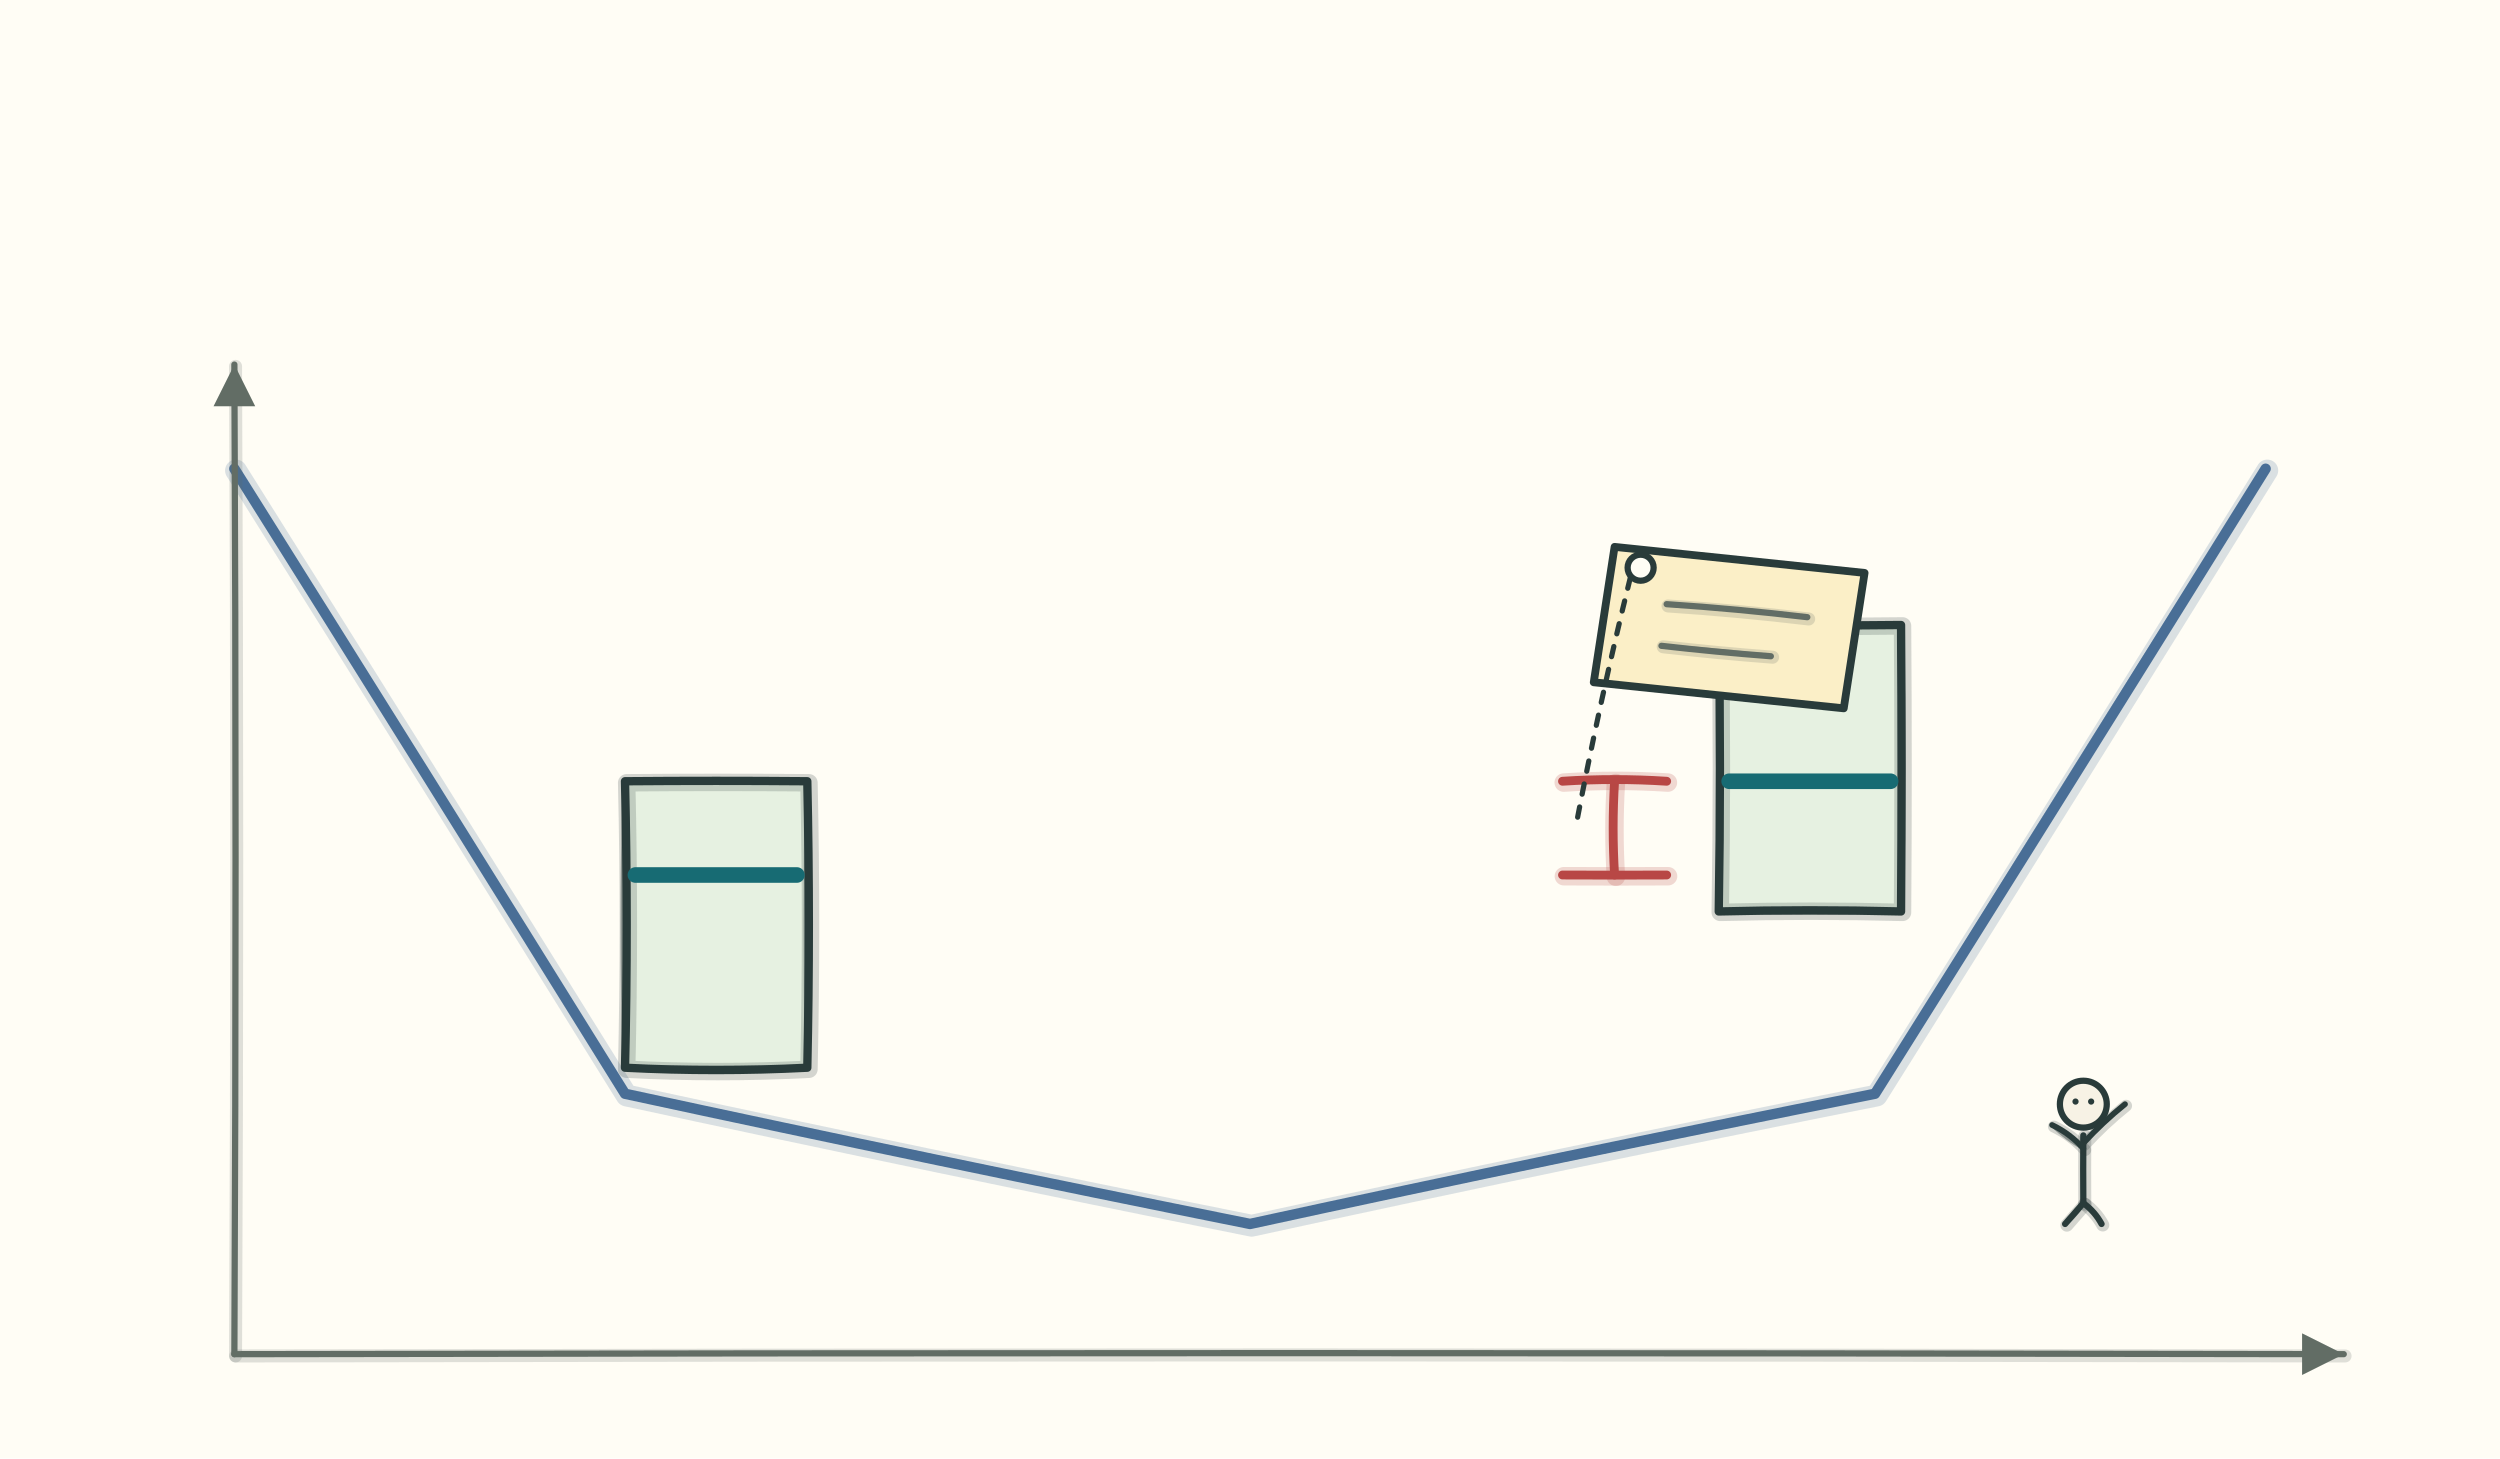
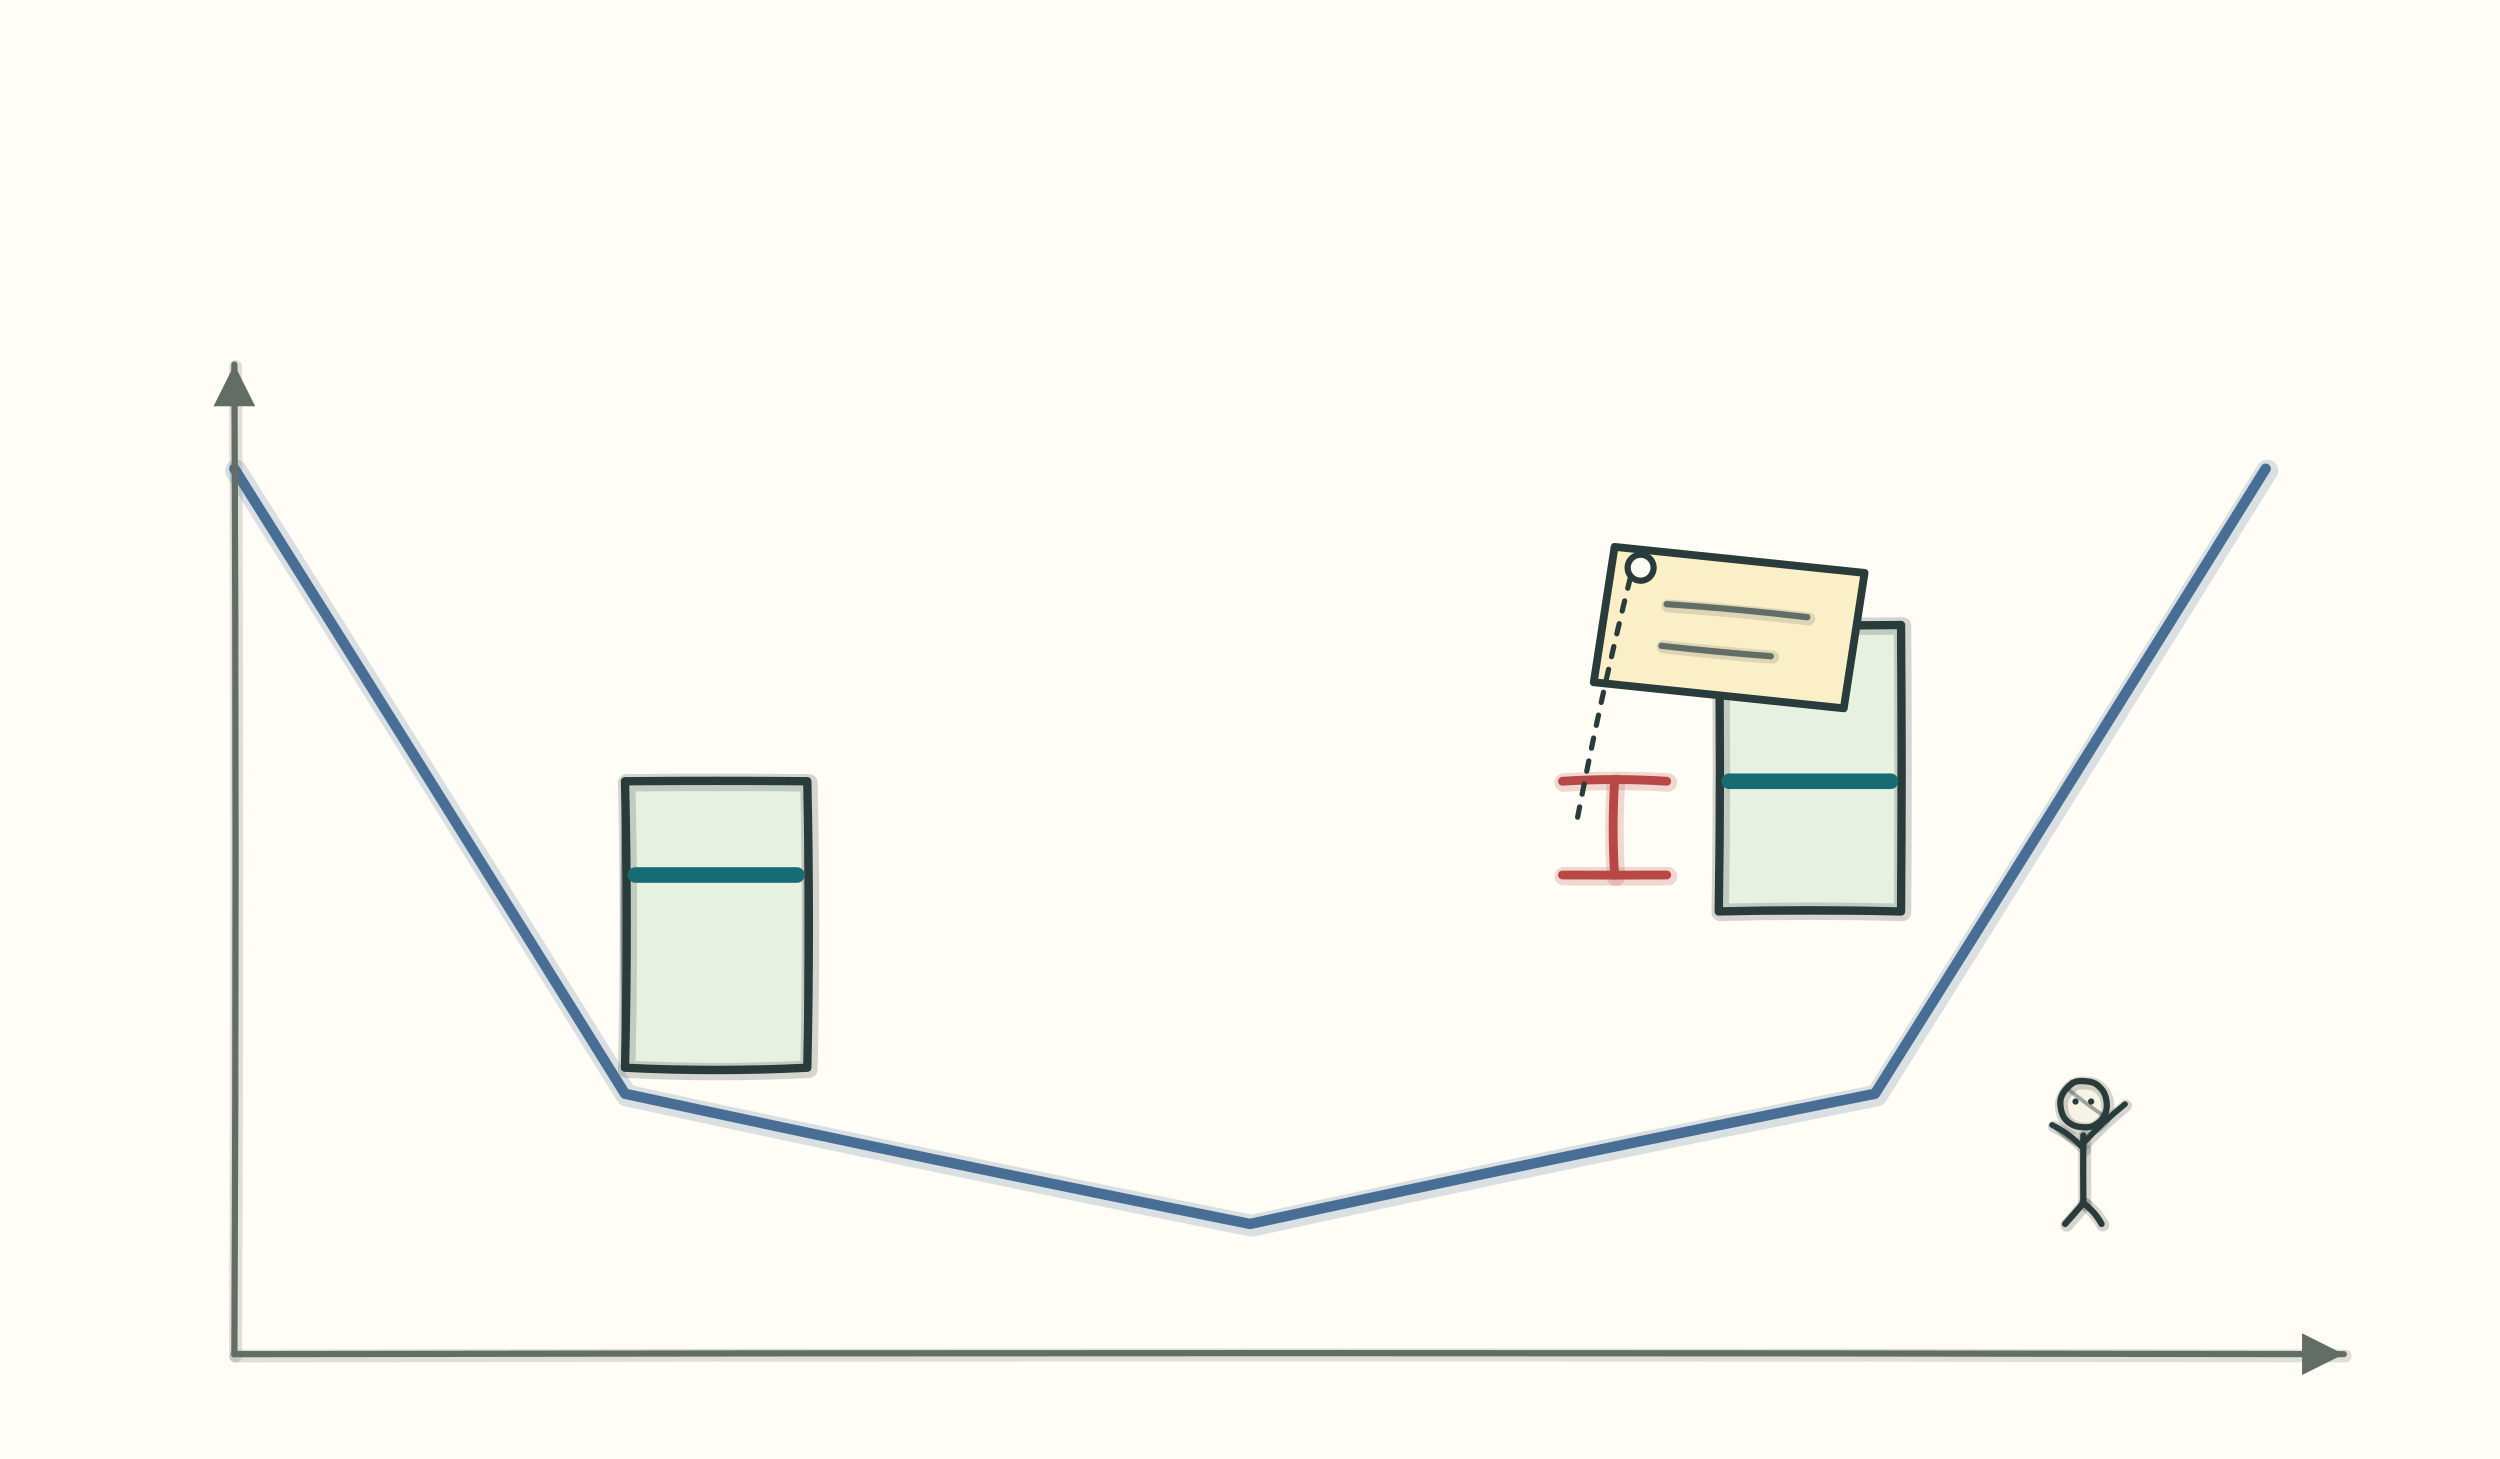
<svg xmlns="http://www.w3.org/2000/svg" viewBox="0 0 960 560" role="img" aria-labelledby="title desc">
  <defs>
    <pattern id="hatch-ink" width="7.0" height="7.0" patternUnits="userSpaceOnUse" patternTransform="rotate(45)">
      <line x1="0" y1="0" x2="0" y2="7.0" stroke="#293b3a" stroke-width="1.1" />
    </pattern>
    <pattern id="hatch-blue" width="7.0" height="7.0" patternUnits="userSpaceOnUse" patternTransform="rotate(45)">
      <line x1="0" y1="0" x2="0" y2="7.0" stroke="#496e96" stroke-width="1.1" />
    </pattern>
    <pattern id="hatch-red" width="8" height="8" patternUnits="userSpaceOnUse" patternTransform="rotate(45)">
      <line x1="0" y1="0" x2="0" y2="8" stroke="#b84745" stroke-width="1.1" />
    </pattern>
  </defs>
  <rect x="0" y="0" width="960" height="560" fill="#fffdf5" />
  <path d="M 90.0 180.0 Q 165.3 299.8 240.0 420.0 Q 359.8 445.9 480.0 470.0 Q 599.8 443.9 720.0 420.0 Q 795.3 300.2 870.0 180.0" fill="none" stroke="#496e96" stroke-width="8.4" stroke-opacity="0.2" stroke-linecap="round" stroke-linejoin="round" transform="translate(0.63 0.68)" />
  <path d="M 90.0 180.0 Q 166.0 299.4 240.0 420.0 Q 360.0 444.8 480.0 470.0 Q 600.0 445.0 720.0 420.0 Q 793.9 299.3 870.0 180.0" fill="none" stroke="#496e96" stroke-width="2.5" stroke-opacity="0.42" stroke-linecap="round" stroke-linejoin="round" />
  <path d="M 90.0 180.0 Q 165.3 299.8 240.0 420.0 Q 359.8 445.9 480.0 470.0 Q 599.8 443.9 720.0 420.0 Q 795.3 300.2 870.0 180.0" fill="none" stroke="#496e96" stroke-width="4" stroke-linecap="round" stroke-linejoin="round" />
  <path d="M 90.0 520.0 Q 90.9 330.0 90.0 140.0" fill="none" stroke="#626d65" stroke-width="5.0" stroke-opacity="0.2" stroke-linecap="round" stroke-linejoin="round" transform="translate(0.45 0.69)" />
  <path d="M 90.0 520.0 Q 91.4 330.0 90.0 140.0" fill="none" stroke="#626d65" stroke-width="1.5" stroke-opacity="0.42" stroke-linecap="round" stroke-linejoin="round" />
  <path d="M 90.0 520.0 Q 90.9 330.0 90.0 140.0" fill="none" stroke="#626d65" stroke-width="2.4" stroke-linecap="round" stroke-linejoin="round" />
  <path d="M 90.0 520.0 Q 495.0 519.2 900.0 520.0" fill="none" stroke="#626d65" stroke-width="5.0" stroke-opacity="0.2" stroke-linecap="round" stroke-linejoin="round" transform="translate(0.51 0.69)" />
  <path d="M 90.0 520.0 Q 495.0 519.1 900.0 520.0" fill="none" stroke="#626d65" stroke-width="1.5" stroke-opacity="0.42" stroke-linecap="round" stroke-linejoin="round" />
  <path d="M 90.0 520.0 Q 495.0 519.2 900.0 520.0" fill="none" stroke="#626d65" stroke-width="2.4" stroke-linecap="round" stroke-linejoin="round" />
  <path d="M 90 140 l -8 16 h 16 Z" fill="#626d65" />
  <path d="M 900 520 l -16 -8 v 16 Z" fill="#626d65" />
  <path d="M 240.0 300.0 Q 275.0 299.7 310.0 300.0 Q 311.2 355.0 310.0 410.0 Q 275.0 411.8 240.0 410.0 Q 241.3 355.0 240.0 300.0" fill="#e4f0df" opacity="0.45" transform="translate(0.14 0.30)" />
  <path d="M 240.0 300.0 Q 275.0 299.7 310.0 300.0 Q 311.2 355.0 310.0 410.0 Q 275.0 411.8 240.0 410.0 Q 241.3 355.0 240.0 300.0" fill="#e4f0df" opacity="0.85" />
  <path d="M 240.0 300.0 Q 275.0 299.7 310.0 300.0 Q 311.2 355.0 310.0 410.0 Q 275.0 411.8 240.0 410.0 Q 241.3 355.0 240.0 300.0" fill="none" stroke="#293b3a" stroke-width="6.7" stroke-opacity="0.2" stroke-linecap="round" stroke-linejoin="round" transform="translate(0.64 0.59)" />
  <path d="M 240.0 300.0 Q 275.0 299.4 310.0 300.0 Q 309.2 355.0 310.0 410.0 Q 275.0 410.4 240.0 410.0 Q 238.6 355.0 240.0 300.0" fill="none" stroke="#293b3a" stroke-width="2.0" stroke-opacity="0.42" stroke-linecap="round" stroke-linejoin="round" />
  <path d="M 240.0 300.0 Q 275.0 299.7 310.0 300.0 Q 311.2 355.0 310.0 410.0 Q 275.0 411.8 240.0 410.0 Q 241.3 355.0 240.0 300.0" fill="none" stroke="#293b3a" stroke-width="3.2" stroke-linecap="round" stroke-linejoin="round" />
  <path d="M 244 336 h 62" stroke="#176b73" stroke-width="6" stroke-linecap="round" />
  <path d="M 660.0 240.0 Q 695.0 240.4 730.0 240.0 Q 730.4 295.0 730.0 350.0 Q 695.0 349.1 660.0 350.0 Q 660.9 295.0 660.0 240.0" fill="#e4f0df" opacity="0.45" transform="translate(-0.68 -0.44)" />
  <path d="M 660.0 240.0 Q 695.0 240.4 730.0 240.0 Q 730.4 295.0 730.0 350.0 Q 695.0 349.1 660.0 350.0 Q 660.9 295.0 660.0 240.0" fill="#e4f0df" opacity="0.85" />
  <path d="M 660.0 240.0 Q 695.0 240.4 730.0 240.0 Q 730.4 295.0 730.0 350.0 Q 695.0 349.1 660.0 350.0 Q 660.9 295.0 660.0 240.0" fill="none" stroke="#293b3a" stroke-width="6.7" stroke-opacity="0.2" stroke-linecap="round" stroke-linejoin="round" transform="translate(0.57 0.35)" />
  <path d="M 660.0 240.0 Q 695.0 239.0 730.0 240.0 Q 731.5 295.0 730.0 350.0 Q 695.0 350.7 660.0 350.0 Q 661.1 295.0 660.0 240.0" fill="none" stroke="#293b3a" stroke-width="2.0" stroke-opacity="0.42" stroke-linecap="round" stroke-linejoin="round" />
  <path d="M 660.0 240.0 Q 695.0 240.4 730.0 240.0 Q 730.4 295.0 730.0 350.0 Q 695.0 349.1 660.0 350.0 Q 660.9 295.0 660.0 240.0" fill="none" stroke="#293b3a" stroke-width="3.2" stroke-linecap="round" stroke-linejoin="round" />
  <path d="M 664 300 h 62" stroke="#176b73" stroke-width="6" stroke-linecap="round" />
  <path d="M 620.0 336.0 Q 618.9 318.0 620.0 300.0" fill="none" stroke="#b84745" stroke-width="7.1" stroke-opacity="0.2" stroke-linecap="round" stroke-linejoin="round" transform="translate(0.50 0.69)" />
  <path d="M 620.0 336.0 Q 619.0 318.0 620.0 300.0" fill="none" stroke="#b84745" stroke-width="2.1" stroke-opacity="0.42" stroke-linecap="round" stroke-linejoin="round" />
  <path d="M 620.0 336.0 Q 618.9 318.0 620.0 300.0" fill="none" stroke="#b84745" stroke-width="3.4" stroke-linecap="round" stroke-linejoin="round" />
  <path d="M 600.0 336.0 Q 620.0 336.1 640.0 336.0" fill="none" stroke="#b84745" stroke-width="7.1" stroke-opacity="0.2" stroke-linecap="round" stroke-linejoin="round" transform="translate(0.53 0.47)" />
  <path d="M 600.0 336.0 Q 620.0 336.3 640.0 336.0" fill="none" stroke="#b84745" stroke-width="2.1" stroke-opacity="0.42" stroke-linecap="round" stroke-linejoin="round" />
  <path d="M 600.0 336.0 Q 620.0 336.1 640.0 336.0" fill="none" stroke="#b84745" stroke-width="3.4" stroke-linecap="round" stroke-linejoin="round" />
  <path d="M 600.0 300.0 Q 620.0 298.7 640.0 300.0" fill="none" stroke="#b84745" stroke-width="7.1" stroke-opacity="0.2" stroke-linecap="round" stroke-linejoin="round" transform="translate(0.47 0.51)" />
  <path d="M 600.0 300.0 Q 620.0 298.6 640.0 300.0" fill="none" stroke="#b84745" stroke-width="2.1" stroke-opacity="0.42" stroke-linecap="round" stroke-linejoin="round" />
  <path d="M 600.0 300.0 Q 620.0 298.7 640.0 300.0" fill="none" stroke="#b84745" stroke-width="3.4" stroke-linecap="round" stroke-linejoin="round" />
  <path d="M 620 210 L 716 220 L 708 272 L 612 262 Z" fill="#fbefc7" stroke="#293b3a" stroke-width="3" stroke-linejoin="round" />
  <circle cx="630" cy="218" r="5" fill="#fffdf5" stroke="#293b3a" stroke-width="2.4" />
  <path d="M 640.0 232.0 Q 667.1 233.8 694.0 237.0" fill="none" stroke="#626d65" stroke-width="5.0" stroke-opacity="0.2" stroke-linecap="round" stroke-linejoin="round" transform="translate(0.53 0.69)" />
  <path d="M 640.0 232.0 Q 667.1 233.5 694.0 237.0" fill="none" stroke="#626d65" stroke-width="1.5" stroke-opacity="0.42" stroke-linecap="round" stroke-linejoin="round" />
  <path d="M 640.0 232.0 Q 667.1 233.8 694.0 237.0" fill="none" stroke="#626d65" stroke-width="2.4" stroke-linecap="round" stroke-linejoin="round" />
  <path d="M 638.0 248.0 Q 659.0 250.4 680.0 252.0" fill="none" stroke="#626d65" stroke-width="5.0" stroke-opacity="0.2" stroke-linecap="round" stroke-linejoin="round" transform="translate(0.68 0.37)" />
  <path d="M 638.0 248.0 Q 659.0 249.5 680.0 252.0" fill="none" stroke="#626d65" stroke-width="1.5" stroke-opacity="0.42" stroke-linecap="round" stroke-linejoin="round" />
  <path d="M 638.0 248.0 Q 659.0 250.4 680.0 252.0" fill="none" stroke="#626d65" stroke-width="2.4" stroke-linecap="round" stroke-linejoin="round" />
  <path d="M 626.0 222.0 Q 614.2 269.7 605.0 318.0" fill="none" stroke="#293b3a" stroke-width="2" stroke-linecap="round" stroke-linejoin="round" stroke-dasharray="4 5" />
-   <circle cx="800.0" cy="424.0" r="9.0" fill="#f7f2e5" stroke="#293b3a" stroke-width="2.4" />
+   <path d="M 793.6 417.9 C 794.5 416.9 795.6 415.9 796.7 415.5 C 797.9 415.0 799.4 415.1 800.8 415.2 C 802.1 415.3 803.5 415.5 804.6 416.1 C 805.8 416.8 806.8 417.9 807.6 419.0 C 808.3 420.1 808.7 421.5 808.9 422.8 C 809.1 424.1 809.1 425.5 808.7 426.8 C 808.4 428.1 807.6 429.3 806.7 430.3 C 805.7 431.3 804.5 432.1 803.3 432.6 C 802.0 433.0 800.6 432.9 799.2 432.8 C 797.9 432.7 796.5 432.4 795.4 431.7 C 794.3 431.1 793.2 430.1 792.5 429.0 C 791.9 427.9 791.4 426.5 791.3 425.2 C 791.1 423.9 791.1 422.5 791.5 421.3 C 791.9 420.1 792.7 418.9 793.6 417.9 Z" fill="#f7f2e5" opacity="0.45" transform="translate(-0.63 -0.70)" />
+   <path d="M 793.6 417.9 C 794.5 416.9 795.6 415.9 796.7 415.5 C 797.9 415.0 799.4 415.1 800.8 415.2 C 802.1 415.3 803.5 415.5 804.6 416.1 C 805.8 416.8 806.8 417.9 807.6 419.0 C 808.3 420.1 808.7 421.5 808.9 422.8 C 809.1 424.1 809.1 425.5 808.7 426.8 C 808.4 428.1 807.6 429.3 806.7 430.3 C 805.7 431.3 804.5 432.1 803.3 432.6 C 802.0 433.0 800.6 432.9 799.2 432.8 C 797.9 432.7 796.5 432.4 795.4 431.7 C 794.3 431.1 793.2 430.1 792.5 429.0 C 791.9 427.9 791.4 426.5 791.3 425.2 C 791.1 423.9 791.1 422.5 791.5 421.3 C 791.9 420.1 792.7 418.9 793.6 417.9 Z" fill="#f7f2e5" opacity="0.85" />
+   <path d="M 793.6 417.9 C 794.1 417.5 795.6 415.9 796.7 415.5 C 797.9 415.0 799.4 415.1 800.8 415.2 C 802.1 415.3 803.5 415.5 804.6 416.1 C 805.8 416.8 806.8 417.9 807.6 419.0 C 808.3 420.1 808.7 421.5 808.9 422.8 C 809.1 424.1 809.1 425.5 808.7 426.8 C 808.4 428.1 807.6 429.3 806.7 430.3 C 805.7 431.3 804.5 432.1 803.3 432.6 C 802.0 433.0 800.6 432.9 799.2 432.8 C 797.9 432.7 796.5 432.4 795.4 431.7 C 794.3 431.1 793.2 430.1 792.5 429.0 C 791.9 427.9 791.4 426.5 791.3 425.2 C 791.1 423.9 791.1 422.5 791.5 421.3 C 791.9 420.1 792.8 418.8 793.6 417.9 C 794.3 417.0 795.5 416.2 795.9 415.8" fill="none" stroke="#293b3a" stroke-width="5.0" stroke-opacity="0.2" stroke-linecap="round" stroke-linejoin="round" transform="translate(0.43 0.72)" />
+   <path d="M 805.3 431.5 C 804.7 431.7 802.8 432.5 801.5 432.7 C 800.2 432.9 798.8 433.1 797.5 432.8 C 796.2 432.5 794.9 431.7 793.9 430.9 C 793.0 430.0 792.3 428.6 791.8 427.4 C 791.3 426.2 790.9 424.8 790.9 423.5 C 790.9 422.2 791.3 420.7 791.9 419.6 C 792.6 418.4 793.6 417.3 794.7 416.6 C 795.8 415.9 797.2 415.4 798.5 415.2 C 799.8 415.0 801.2 415.0 802.5 415.4 C 803.7 415.7 804.9 416.5 805.9 417.4 C 806.9 418.2 807.8 419.3 808.3 420.5 C 808.8 421.7 809.0 423.2 808.9 424.5 C 808.8 425.8 810.3 429.3 807.7 428.2 C 805.2 427.1 795.9 419.6 793.6 417.9" fill="none" stroke="#293b3a" stroke-width="1.5" stroke-opacity="0.42" stroke-linecap="round" stroke-linejoin="round" />
+   <path d="M 793.6 417.9 C 794.1 417.5 795.6 415.9 796.7 415.5 C 797.9 415.0 799.4 415.1 800.8 415.2 C 802.1 415.3 803.5 415.5 804.6 416.1 C 805.8 416.8 806.8 417.9 807.6 419.0 C 808.3 420.1 808.7 421.5 808.9 422.8 C 809.1 424.1 809.1 425.5 808.7 426.8 C 808.4 428.1 807.6 429.3 806.7 430.3 C 805.7 431.3 804.5 432.1 803.3 432.6 C 802.0 433.0 800.6 432.9 799.2 432.8 C 797.9 432.7 796.5 432.4 795.4 431.7 C 794.3 431.1 793.2 430.1 792.5 429.0 C 791.9 427.9 791.4 426.5 791.3 425.2 C 791.1 423.9 791.1 422.5 791.5 421.3 C 791.9 420.1 792.8 418.8 793.6 417.9 C 794.3 417.0 795.5 416.2 795.9 415.8" fill="none" stroke="#293b3a" stroke-width="2.4" stroke-linecap="round" stroke-linejoin="round" />
  <circle cx="797.0" cy="423.0" r="1.2" fill="#293b3a" />
  <circle cx="803.0" cy="423.0" r="1.2" fill="#293b3a" />
  <path d="M 800.0 462.0 Q 799.9 449.0 800.0 436.0" fill="none" stroke="#293b3a" stroke-width="5.0" stroke-opacity="0.2" stroke-linecap="round" stroke-linejoin="round" transform="translate(0.56 0.37)" />
  <path d="M 800.0 462.0 Q 799.5 449.0 800.0 436.0" fill="none" stroke="#293b3a" stroke-width="1.5" stroke-opacity="0.42" stroke-linecap="round" stroke-linejoin="round" />
  <path d="M 800.0 462.0 Q 799.9 449.0 800.0 436.0" fill="none" stroke="#293b3a" stroke-width="2.4" stroke-linecap="round" stroke-linejoin="round" />
  <path d="M 800.0 439.0 Q 807.4 430.9 816.0 424.0" fill="none" stroke="#293b3a" stroke-width="4.6" stroke-opacity="0.2" stroke-linecap="round" stroke-linejoin="round" transform="translate(0.41 0.61)" />
  <path d="M 800.0 439.0 Q 807.7 431.2 816.0 424.0" fill="none" stroke="#293b3a" stroke-width="1.4" stroke-opacity="0.42" stroke-linecap="round" stroke-linejoin="round" />
  <path d="M 800.0 439.0 Q 807.4 430.9 816.0 424.0" fill="none" stroke="#293b3a" stroke-width="2.2" stroke-linecap="round" stroke-linejoin="round" />
  <path d="M 800.0 441.0 Q 794.9 435.3 788.0 432.0" fill="none" stroke="#293b3a" stroke-width="4.6" stroke-opacity="0.2" stroke-linecap="round" stroke-linejoin="round" transform="translate(0.71 0.62)" />
  <path d="M 800.0 441.0 Q 793.4 437.3 788.0 432.0" fill="none" stroke="#293b3a" stroke-width="1.4" stroke-opacity="0.42" stroke-linecap="round" stroke-linejoin="round" />
  <path d="M 800.0 441.0 Q 794.9 435.3 788.0 432.0" fill="none" stroke="#293b3a" stroke-width="2.2" stroke-linecap="round" stroke-linejoin="round" />
  <path d="M 800.0 462.0 Q 804.4 465.2 807.0 470.0" fill="none" stroke="#293b3a" stroke-width="5.0" stroke-opacity="0.2" stroke-linecap="round" stroke-linejoin="round" transform="translate(0.47 0.39)" />
  <path d="M 800.0 462.0 Q 804.2 465.4 807.0 470.0" fill="none" stroke="#293b3a" stroke-width="1.5" stroke-opacity="0.42" stroke-linecap="round" stroke-linejoin="round" />
  <path d="M 800.0 462.0 Q 804.4 465.2 807.0 470.0" fill="none" stroke="#293b3a" stroke-width="2.4" stroke-linecap="round" stroke-linejoin="round" />
  <path d="M 800.0 462.0 Q 796.5 466.0 793.0 470.0" fill="none" stroke="#293b3a" stroke-width="5.0" stroke-opacity="0.2" stroke-linecap="round" stroke-linejoin="round" transform="translate(0.68 0.46)" />
  <path d="M 800.0 462.0 Q 797.3 466.7 793.0 470.0" fill="none" stroke="#293b3a" stroke-width="1.5" stroke-opacity="0.42" stroke-linecap="round" stroke-linejoin="round" />
  <path d="M 800.0 462.0 Q 796.5 466.0 793.0 470.0" fill="none" stroke="#293b3a" stroke-width="2.4" stroke-linecap="round" stroke-linejoin="round" />
</svg>
